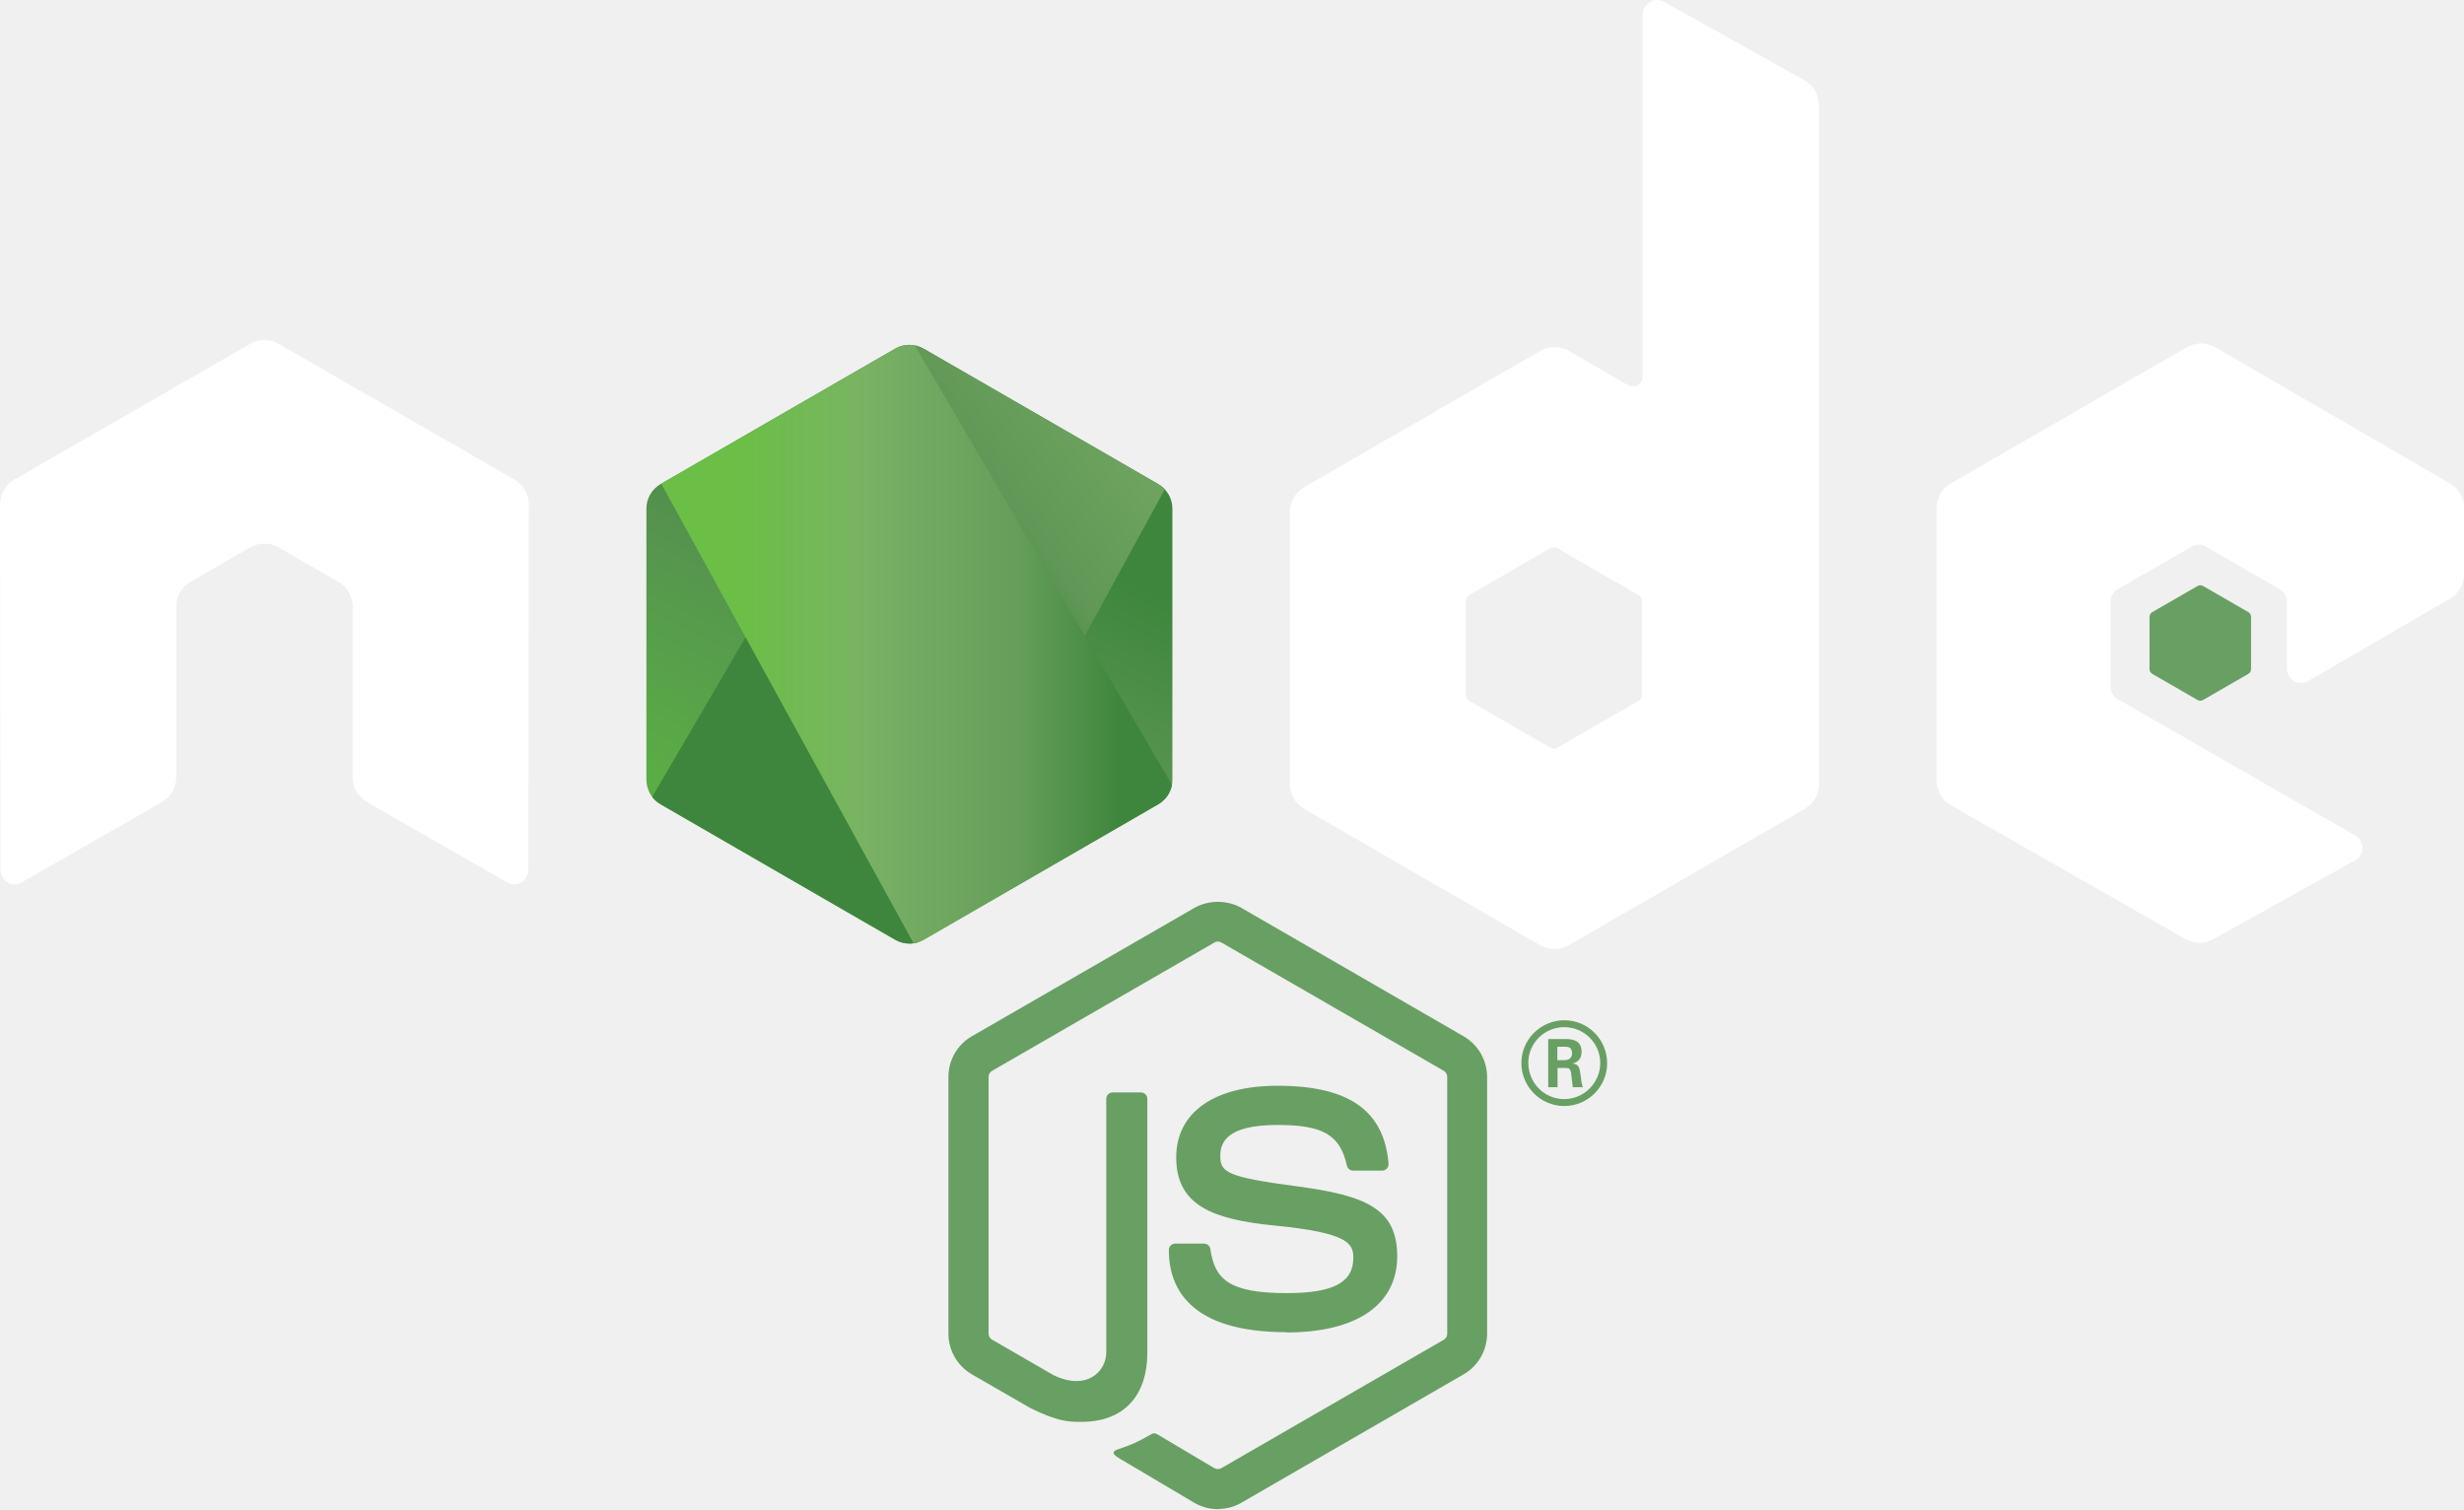
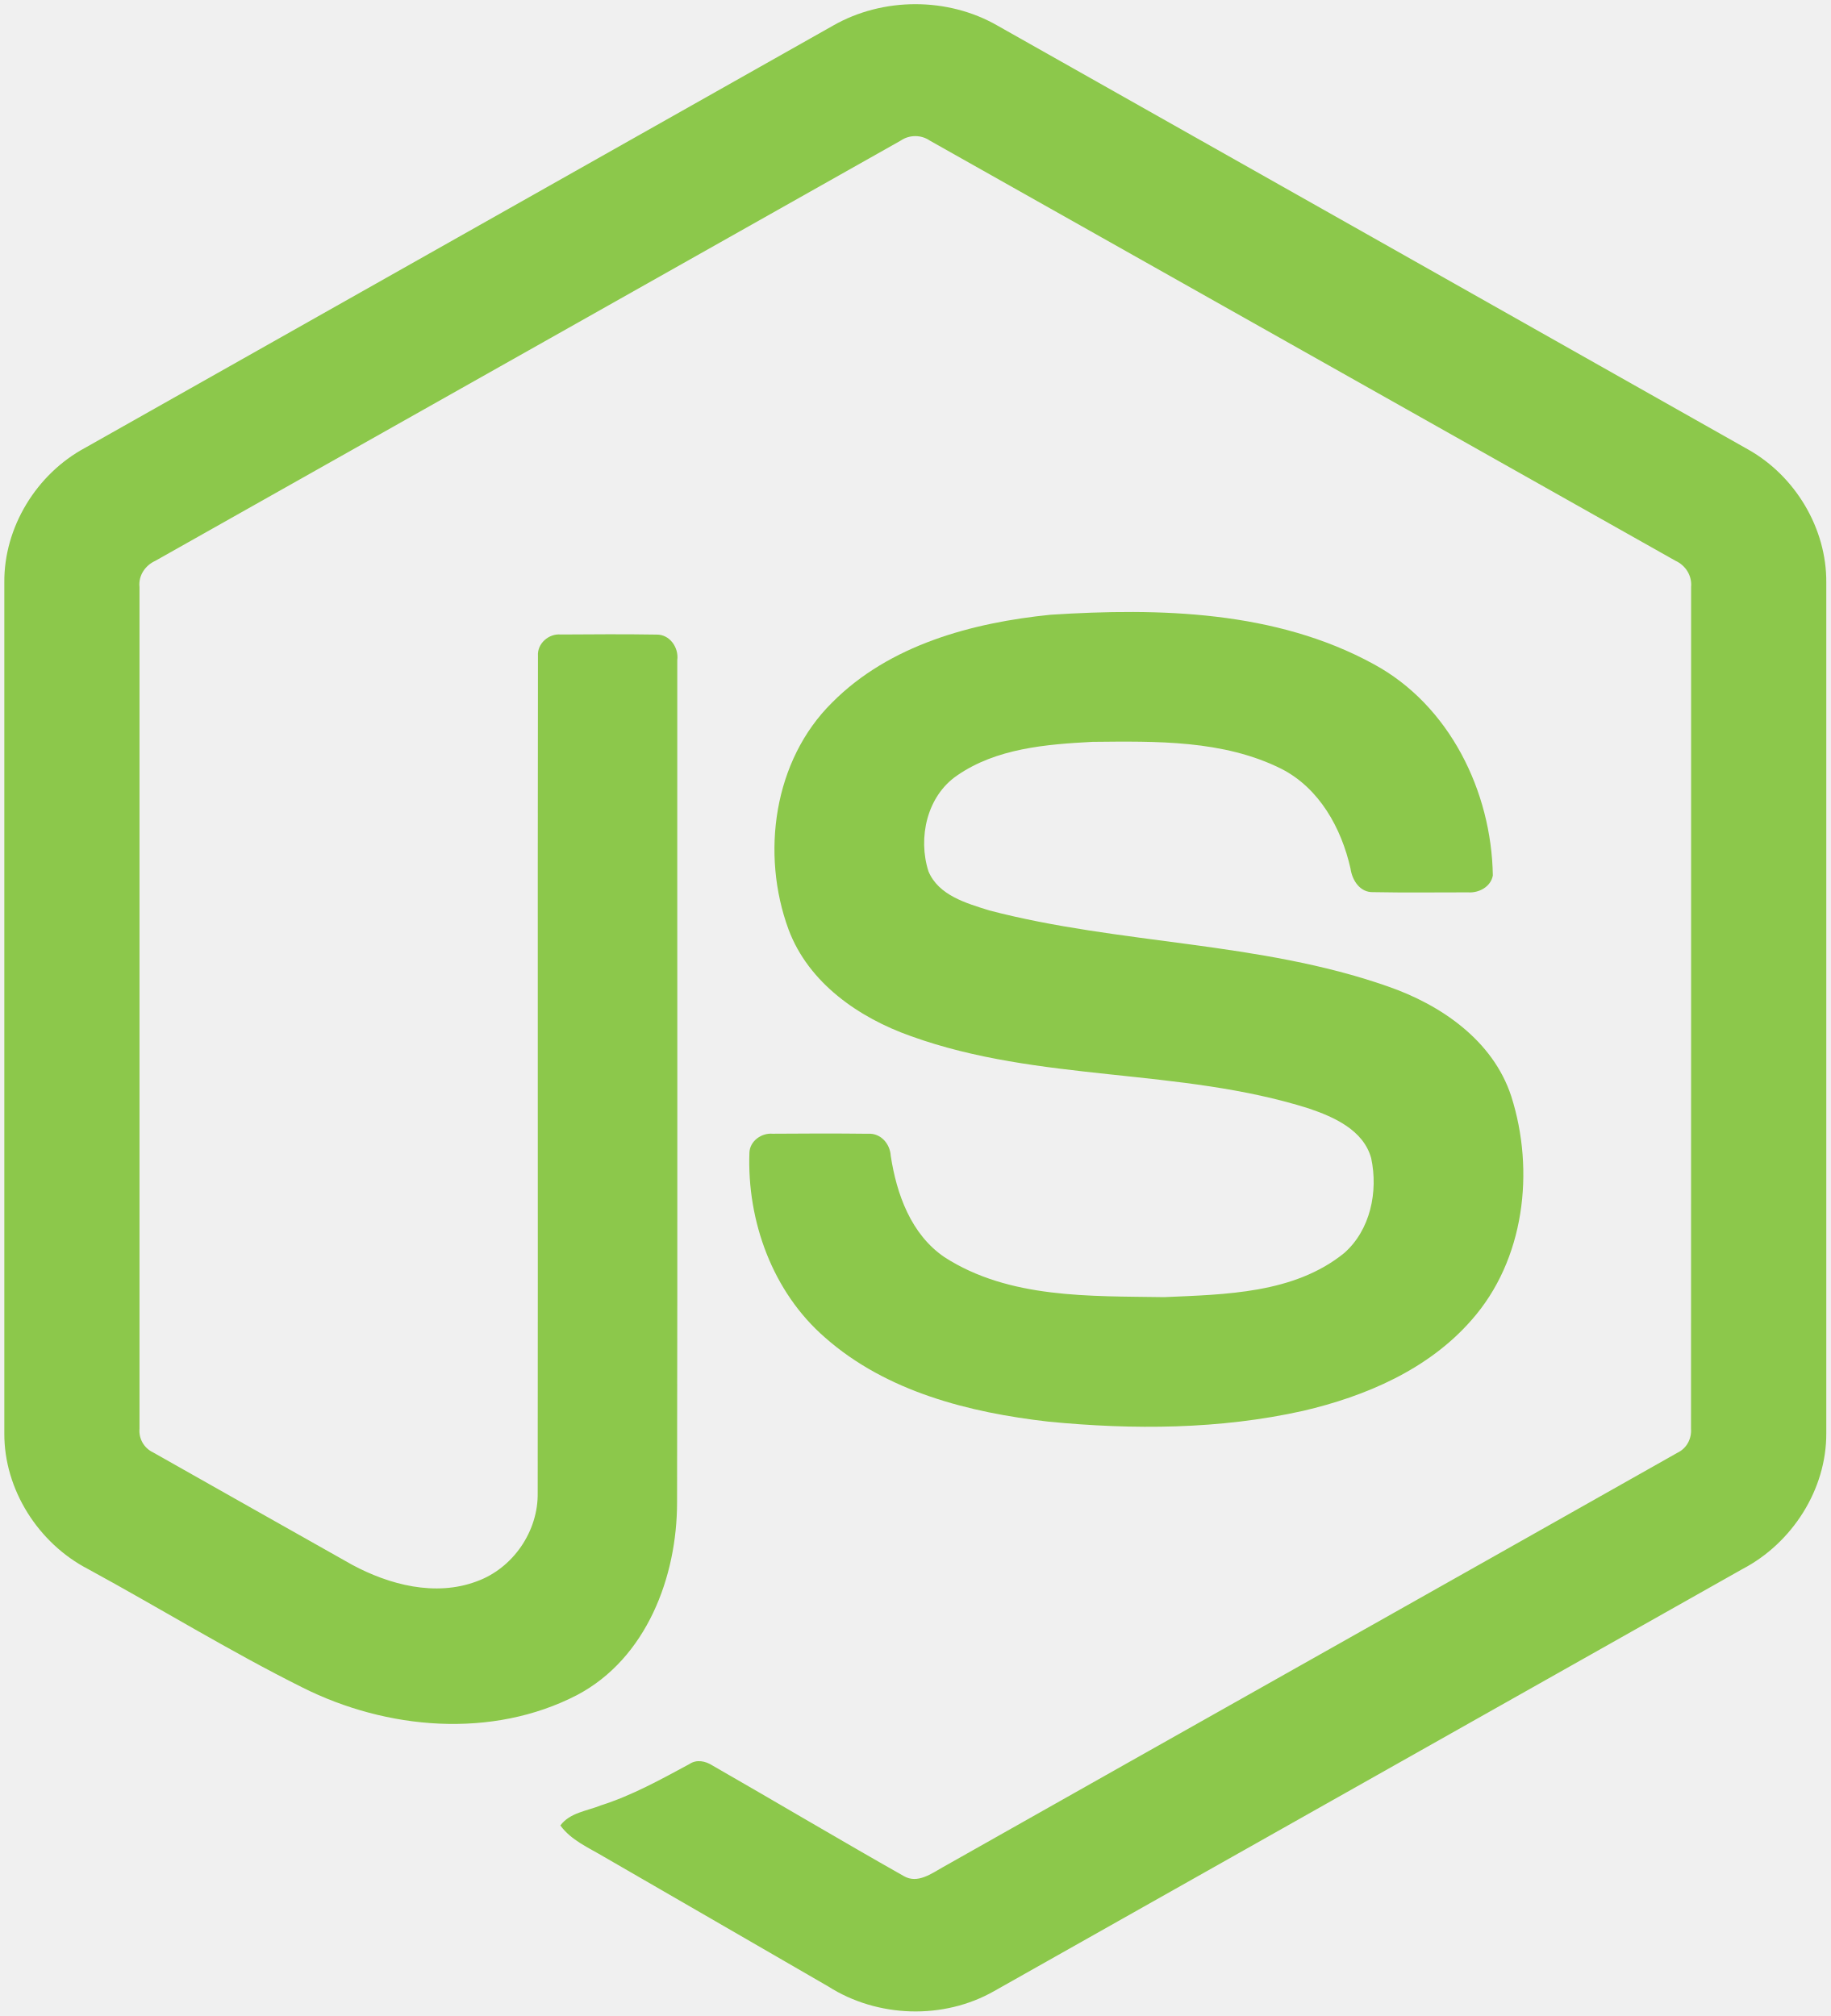
- <svg xmlns="http://www.w3.org/2000/svg" width="589.827" height="361.238" version="1.2" viewBox="0 0 442.37 270.929">
-   <defs>
-     <linearGradient id="b" x1="-.348" x2="1.251" gradientTransform="rotate(116.114 53.1 202.97) scale(86.48)" gradientUnits="userSpaceOnUse">
-       <stop offset=".3" stop-color="#3E863D" />
-       <stop offset=".5" stop-color="#55934F" />
-       <stop offset=".8" stop-color="#5AAD45" />
-     </linearGradient>
-     <linearGradient id="d" x1="-.456" x2=".582" gradientTransform="rotate(-36.46 550.846 -214.337) scale(132.798)" gradientUnits="userSpaceOnUse">
-       <stop offset=".57" stop-color="#3E863D" />
-       <stop offset=".72" stop-color="#619857" />
-       <stop offset="1" stop-color="#76AC64" />
-     </linearGradient>
-     <linearGradient id="f" x1=".043" x2=".984" gradientTransform="translate(192.862 279.652) scale(97.417)" gradientUnits="userSpaceOnUse">
-       <stop offset=".16" stop-color="#6BBF47" />
-       <stop offset=".38" stop-color="#79B461" />
-       <stop offset=".47" stop-color="#75AC64" />
-       <stop offset=".7" stop-color="#659E5A" />
-       <stop offset=".9" stop-color="#3E863D" />
-     </linearGradient>
-     <clipPath id="a">
-       <path d="M239.03 226.605l-42.13 24.317a5.085 5.085 0 00-2.546 4.406v48.668c0 1.817.968 3.496 2.546 4.406l42.133 24.336a5.1 5.1 0 005.09 0l42.126-24.336a5.096 5.096 0 002.54-4.406v-48.668c0-1.816-.97-3.496-2.55-4.406l-42.12-24.317a5.123 5.123 0 00-5.1 0" />
-     </clipPath>
-     <clipPath id="c">
-       <path d="M195.398 307.086c.403.523.907.976 1.5 1.316l36.14 20.875 6.02 3.46c.9.52 1.926.74 2.934.665.336-.027.672-.09 1-.183l44.434-81.36c-.34-.37-.738-.68-1.184-.94l-27.586-15.93-14.582-8.39a5.318 5.318 0 00-1.32-.53zm0 0" />
-     </clipPath>
-     <clipPath id="e">
-       <path d="M241.066 225.953a5.14 5.14 0 00-2.035.652l-42.01 24.247 45.3 82.51c.63-.09 1.25-.3 1.81-.624l42.13-24.336a5.105 5.105 0 002.46-3.476l-46.18-78.89a5.29 5.29 0 00-1.03-.102c-.14 0-.28.007-.42.02" />
-     </clipPath>
-   </defs>
-   <path fill="#689f63" d="M218.647 270.93c-1.46 0-2.91-.383-4.19-1.12l-13.337-7.896c-1.992-1.114-1.02-1.508-.363-1.735 2.656-.93 3.195-1.14 6.03-2.75.298-.17.688-.11.993.07l10.246 6.08c.37.2.895.2 1.238 0l39.95-23.06c.37-.21.61-.64.61-1.08v-46.1c0-.46-.24-.87-.618-1.1l-39.934-23.04c-.37-.22-.86-.22-1.23 0l-39.926 23.04c-.387.22-.633.65-.633 1.09v46.1c0 .44.24.86.62 1.07l10.94 6.32c5.94 2.97 9.57-.53 9.57-4.05v-45.5c0-.65.51-1.15 1.16-1.15h5.06c.63 0 1.15.5 1.15 1.15v45.52c0 7.92-4.32 12.47-11.83 12.47-2.31 0-4.13 0-9.21-2.5l-10.48-6.04a8.447 8.447 0 01-4.19-7.29v-46.1c0-3 1.6-5.8 4.19-7.28l39.99-23.07c2.53-1.43 5.89-1.43 8.4 0l39.94 23.08a8.428 8.428 0 014.19 7.28v46.1c0 2.99-1.61 5.78-4.19 7.28l-39.94 23.07a8.397 8.397 0 01-4.21 1.12" />
-   <path fill="#689f63" d="M230.987 239.164c-17.48 0-21.145-8.024-21.145-14.754 0-.64.516-1.15 1.157-1.15h5.16c.57 0 1.05.415 1.14.978.78 5.258 3.1 7.91 13.67 7.91 8.42 0 12-1.902 12-6.367 0-2.57-1.02-4.48-14.1-5.76-10.94-1.08-17.7-3.49-17.7-12.24 0-8.06 6.8-12.86 18.19-12.86 12.79 0 19.13 4.44 19.93 13.98a1.164 1.164 0 01-1.16 1.26h-5.19c-.54 0-1.01-.38-1.12-.9-1.25-5.53-4.27-7.3-12.48-7.3-9.19 0-10.26 3.2-10.26 5.6 0 2.91 1.26 3.76 13.66 5.4 12.28 1.63 18.11 3.93 18.11 12.56 0 8.7-7.26 13.69-19.92 13.69m48.66-48.89h1.34c1.1 0 1.31-.77 1.31-1.22 0-1.18-.81-1.18-1.26-1.18h-1.38zm-1.63-3.78h2.97c1.02 0 3.02 0 3.02 2.28 0 1.59-1.02 1.92-1.63 2.12 1.19.08 1.27.86 1.43 1.96.08.69.21 1.88.45 2.28h-1.83c-.05-.4-.33-2.6-.33-2.72-.12-.49-.29-.73-.9-.73h-1.51v3.46h-1.67zm-3.57 4.3c0 3.58 2.89 6.48 6.44 6.48 3.58 0 6.47-2.96 6.47-6.48 0-3.59-2.93-6.44-6.48-6.44-3.5 0-6.44 2.81-6.44 6.43m14.16.03c0 4.24-3.47 7.7-7.7 7.7-4.2 0-7.7-3.42-7.7-7.7 0-4.36 3.58-7.7 7.7-7.7 4.15 0 7.69 3.35 7.69 7.7" />
-   <path fill="#fff" fill-rule="evenodd" d="M94.936 90.55c0-1.84-.97-3.53-2.558-4.445l-42.356-24.37a4.946 4.946 0 00-2.328-.67h-.438c-.812.03-1.613.25-2.34.67L2.562 86.105A5.154 5.154 0 000 90.555l.093 65.64c0 .91.47 1.76 1.27 2.21.78.48 1.76.48 2.54 0l25.18-14.42c1.59-.946 2.56-2.618 2.56-4.44V108.88a5.1 5.1 0 012.555-4.43l10.72-6.174a5.086 5.086 0 012.56-.688c.876 0 1.77.226 2.544.687l10.715 6.172c1.586.91 2.56 2.6 2.56 4.43v30.663c0 1.82.983 3.5 2.565 4.44l25.164 14.41a2.5 2.5 0 002.56 0 2.568 2.568 0 001.268-2.21zm199.868 34.176c0 .457-.243.88-.64 1.106l-14.548 8.386a1.282 1.282 0 01-1.277 0l-14.55-8.386c-.4-.227-.64-.65-.64-1.106V107.93c0-.458.24-.88.63-1.11l14.54-8.4c.4-.23.89-.23 1.29 0l14.55 8.4c.4.23.64.652.64 1.11zM298.734.324a2.568 2.568 0 00-2.544.027c-.78.46-1.262 1.3-1.262 2.21v65a1.788 1.788 0 01-2.684 1.55L281.634 63a5.108 5.108 0 00-5.112 0l-42.37 24.453a5.105 5.105 0 00-2.56 4.42v48.92c0 1.83.977 3.51 2.56 4.43l42.37 24.47c1.582.91 3.53.91 5.117 0l42.37-24.48c1.58-.92 2.56-2.6 2.56-4.43V18.863a5.128 5.128 0 00-2.63-4.47zm141.093 107.164a5.116 5.116 0 002.543-4.422V91.21c0-1.824-.97-3.507-2.547-4.425l-42.1-24.44a5.113 5.113 0 00-5.13 0l-42.36 24.45c-1.59.92-2.56 2.6-2.56 4.43v48.9c0 1.84.99 3.54 2.58 4.45l42.09 23.99c1.55.89 3.45.9 5.02.03l25.46-14.15c.8-.45 1.31-1.3 1.31-2.22 0-.92-.49-1.78-1.29-2.23l-42.62-24.46c-.8-.45-1.29-1.3-1.29-2.21v-15.34c0-.916.48-1.76 1.28-2.216l13.26-7.65c.79-.46 1.76-.46 2.55 0l13.27 7.65c.79.45 1.28 1.3 1.28 2.21v12.06c0 .91.49 1.76 1.28 2.22.79.45 1.77.45 2.56-.01zm0 0" />
-   <path fill="#689f63" fill-rule="evenodd" d="M394.538 105.2a.97.97 0 01.98 0l8.13 4.69c.304.176.49.5.49.85v9.39c0 .35-.186.674-.49.85l-8.13 4.69a.97.97 0 01-.98 0l-8.125-4.69a.979.979 0 01-.5-.85v-9.39c0-.35.18-.674.49-.85zm0 0" />
-   <g clip-path="url(#a)" transform="translate(-78.306 -164.016)">
-     <path fill="url(#b)" d="M331.363 246.793l-118.715-58.19-60.87 124.174L270.49 370.97zm0 0" />
-   </g>
-   <g clip-path="url(#c)" transform="translate(-78.306 -164.016)">
-     <path fill="url(#d)" d="M144.07 264.004l83.825 113.453 110.86-81.906-83.83-113.45zm0 0" />
-   </g>
-   <g clip-path="url(#e)" transform="translate(-78.306 -164.016)">
-     <path fill="url(#f)" d="M197.02 225.934v107.43h91.683v-107.43zm0 0" />
+ <svg xmlns="http://www.w3.org/2000/svg" width="2270" height="2500" viewBox="0 0 256 282" preserveAspectRatio="xMinYMin meet">
+   <g fill="#8CC84B">
+     <path d="M116.504 3.58c6.962-3.985 16.03-4.003 22.986 0 34.995 19.774 70.001 39.517 104.99 59.303 6.581 3.707 10.983 11.031 10.916 18.614v118.968c.049 7.897-4.788 15.396-11.731 19.019-34.88 19.665-69.742 39.354-104.616 59.019-7.106 4.063-16.356 3.75-23.24-.646-10.457-6.062-20.932-12.094-31.39-18.15-2.137-1.274-4.546-2.288-6.055-4.36 1.334-1.798 3.719-2.022 5.657-2.807 4.365-1.388 8.374-3.616 12.384-5.778 1.014-.694 2.252-.428 3.224.193 8.942 5.127 17.805 10.403 26.777 15.481 1.914 1.105 3.852-.362 5.488-1.274 34.228-19.345 68.498-38.617 102.72-57.968 1.268-.61 1.969-1.956 1.866-3.345.024-39.245.006-78.497.012-117.742.145-1.576-.767-3.025-2.192-3.67-34.759-19.575-69.5-39.18-104.253-58.76a3.621 3.621 0 0 0-4.094-.006C91.2 39.257 56.465 58.88 21.712 78.454c-1.42.646-2.373 2.071-2.204 3.653.006 39.245 0 78.497 0 117.748a3.329 3.329 0 0 0 1.89 3.303c9.274 5.259 18.56 10.481 27.84 15.722 5.228 2.814 11.647 4.486 17.407 2.33 5.083-1.823 8.646-7.01 8.549-12.407.048-39.016-.024-78.038.036-117.048-.127-1.732 1.516-3.163 3.2-3 4.456-.03 8.918-.06 13.374.012 1.86-.042 3.14 1.823 2.91 3.568-.018 39.263.048 78.527-.03 117.79.012 10.464-4.287 21.85-13.966 26.97-11.924 6.177-26.662 4.867-38.442-1.056-10.198-5.09-19.93-11.097-29.947-16.55C5.368 215.886.555 208.357.604 200.466V81.497c-.073-7.74 4.504-15.197 11.29-18.85C46.768 42.966 81.636 23.27 116.504 3.58z" />
+     <path d="M146.928 85.99c15.21-.979 31.493-.58 45.18 6.913 10.597 5.742 16.472 17.793 16.659 29.566-.296 1.588-1.956 2.464-3.472 2.355-4.413-.006-8.827.06-13.24-.03-1.872.072-2.96-1.654-3.195-3.309-1.268-5.633-4.34-11.212-9.642-13.929-8.139-4.075-17.576-3.87-26.451-3.785-6.479.344-13.446.905-18.935 4.715-4.214 2.886-5.494 8.712-3.99 13.404 1.418 3.369 5.307 4.456 8.489 5.458 18.33 4.794 37.754 4.317 55.734 10.626 7.444 2.572 14.726 7.572 17.274 15.366 3.333 10.446 1.872 22.932-5.56 31.318-6.027 6.901-14.805 10.657-23.56 12.697-11.647 2.597-23.734 2.663-35.562 1.51-11.122-1.268-22.696-4.19-31.282-11.768-7.342-6.375-10.928-16.308-10.572-25.895.085-1.619 1.697-2.748 3.248-2.615 4.444-.036 8.888-.048 13.332.006 1.775-.127 3.091 1.407 3.182 3.08.82 5.367 2.837 11 7.517 14.182 9.032 5.827 20.365 5.428 30.707 5.591 8.568-.38 18.186-.495 25.178-6.158 3.689-3.23 4.782-8.634 3.785-13.283-1.08-3.925-5.186-5.754-8.712-6.95-18.095-5.724-37.736-3.647-55.656-10.12-7.275-2.571-14.31-7.432-17.105-14.906-3.9-10.578-2.113-23.662 6.098-31.765 8.006-8.06 19.563-11.164 30.551-12.275z" />
  </g>
</svg>
